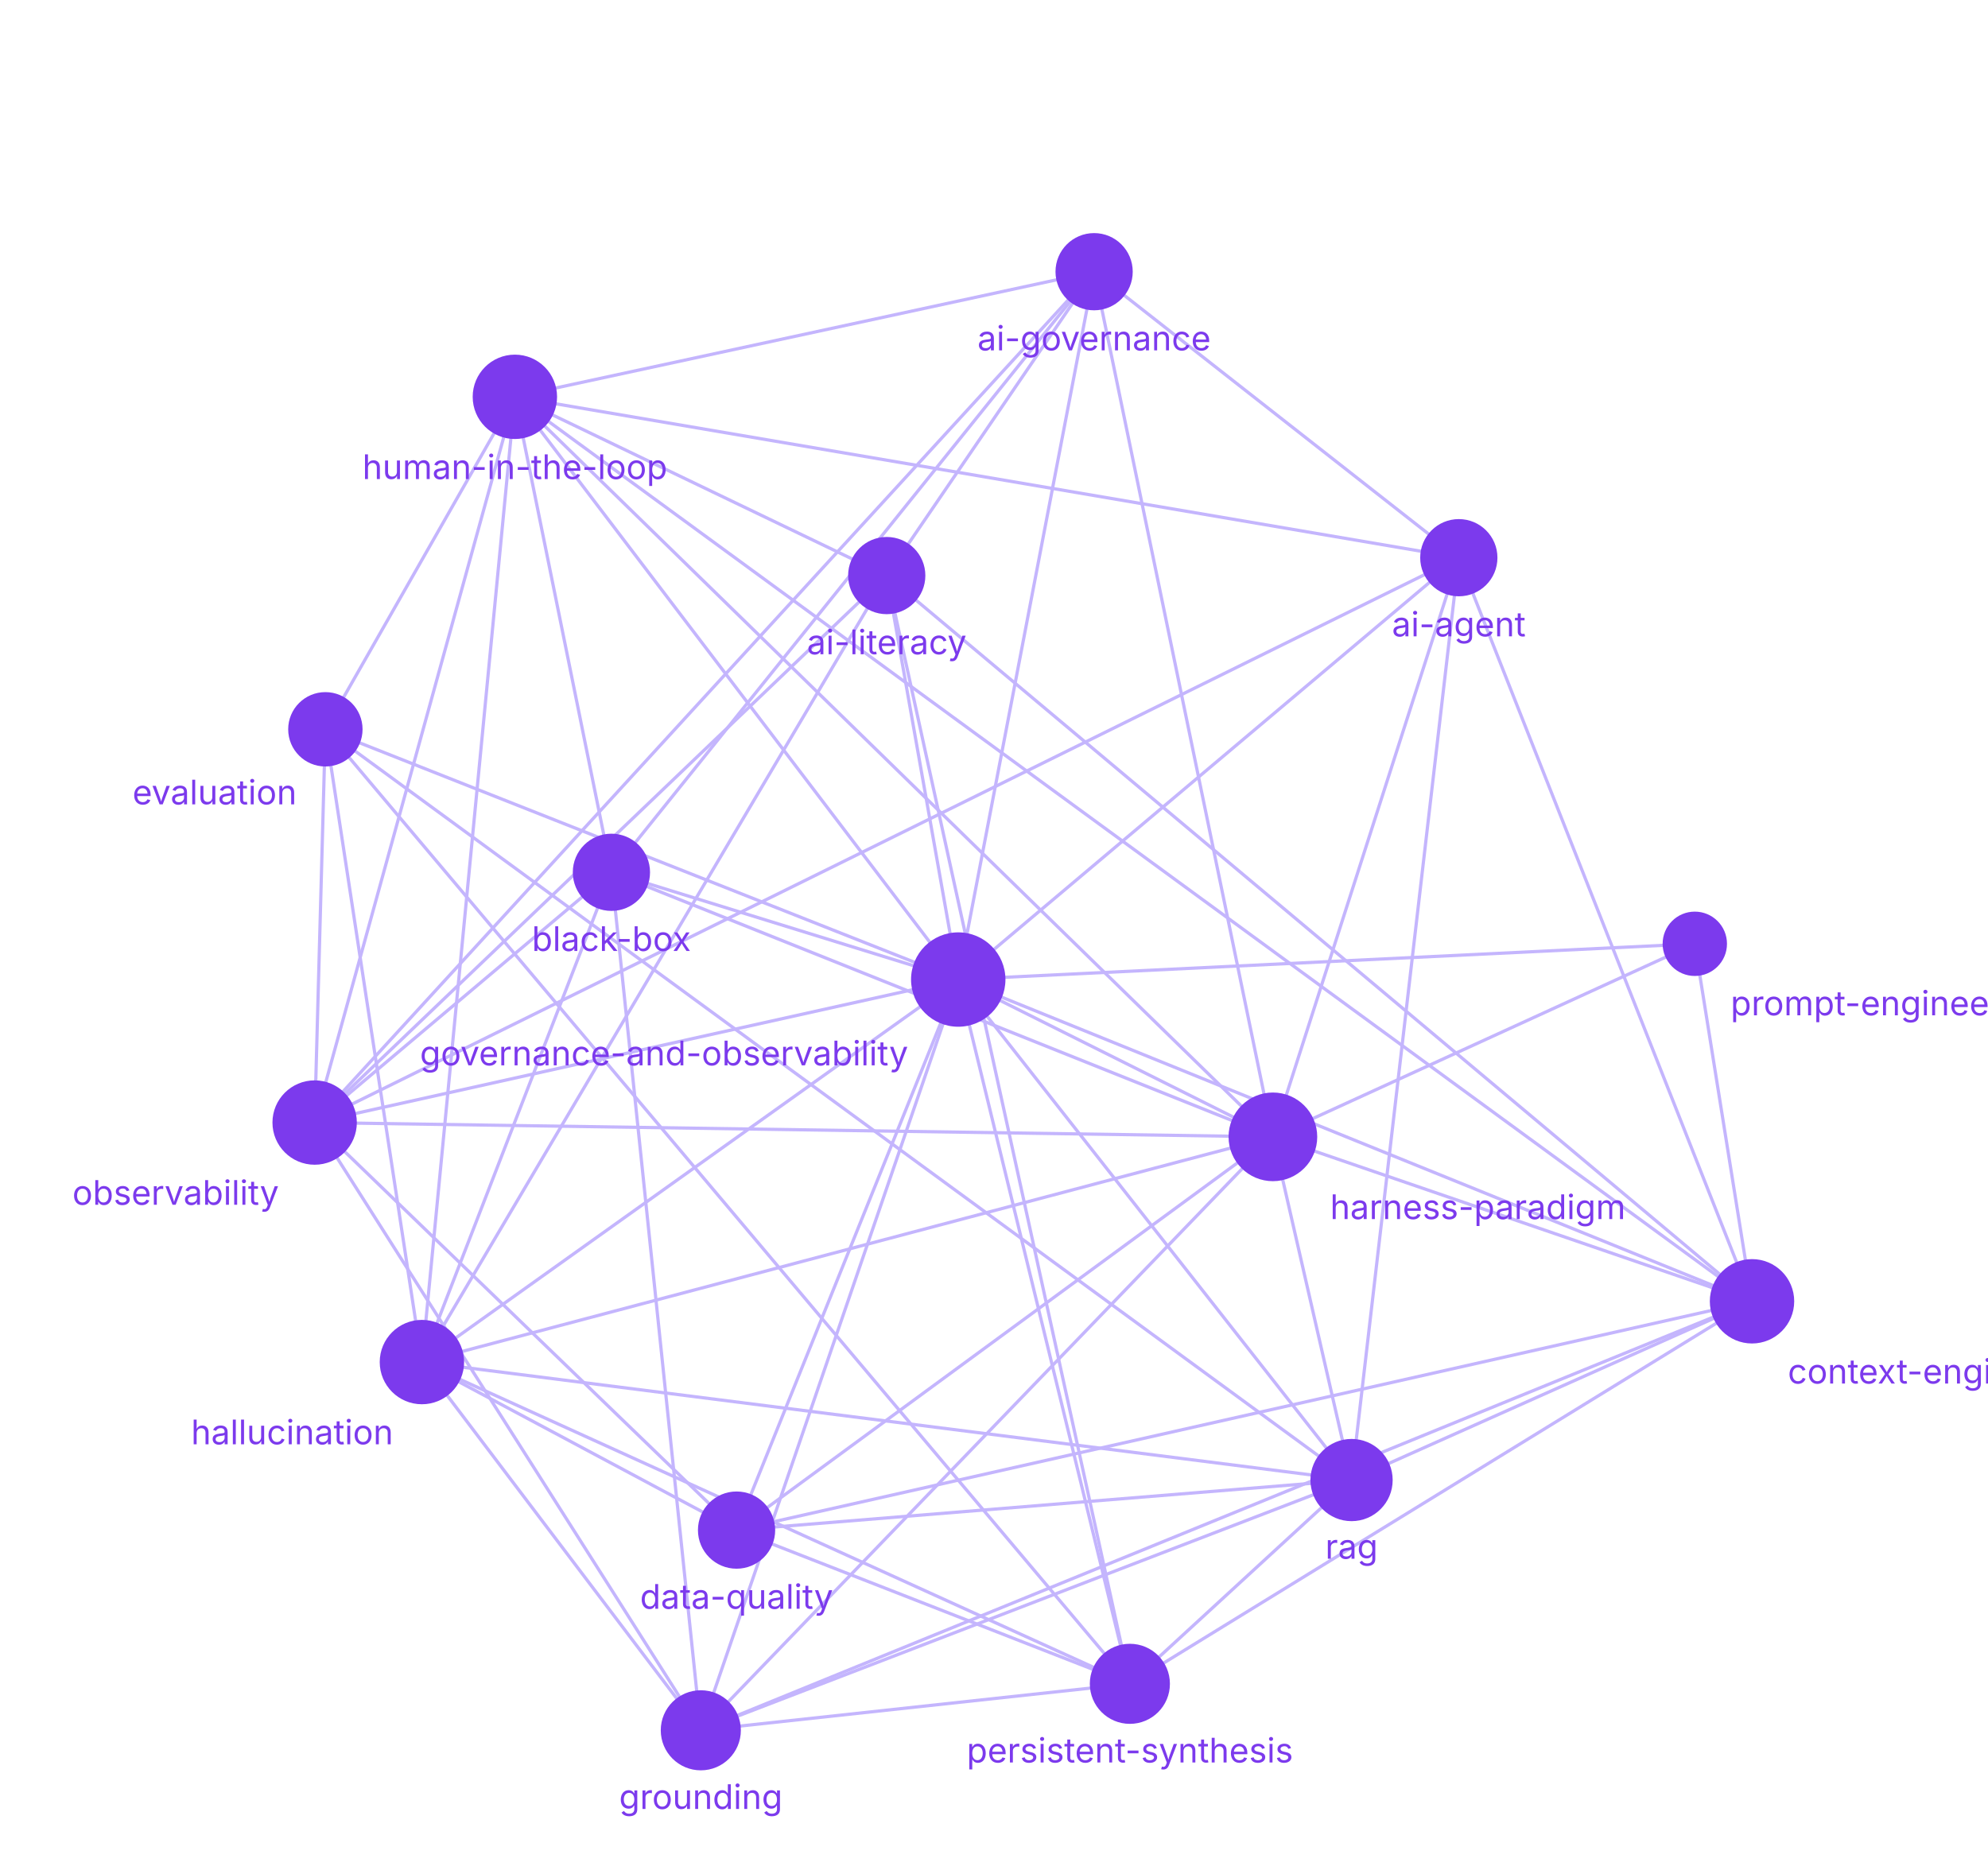
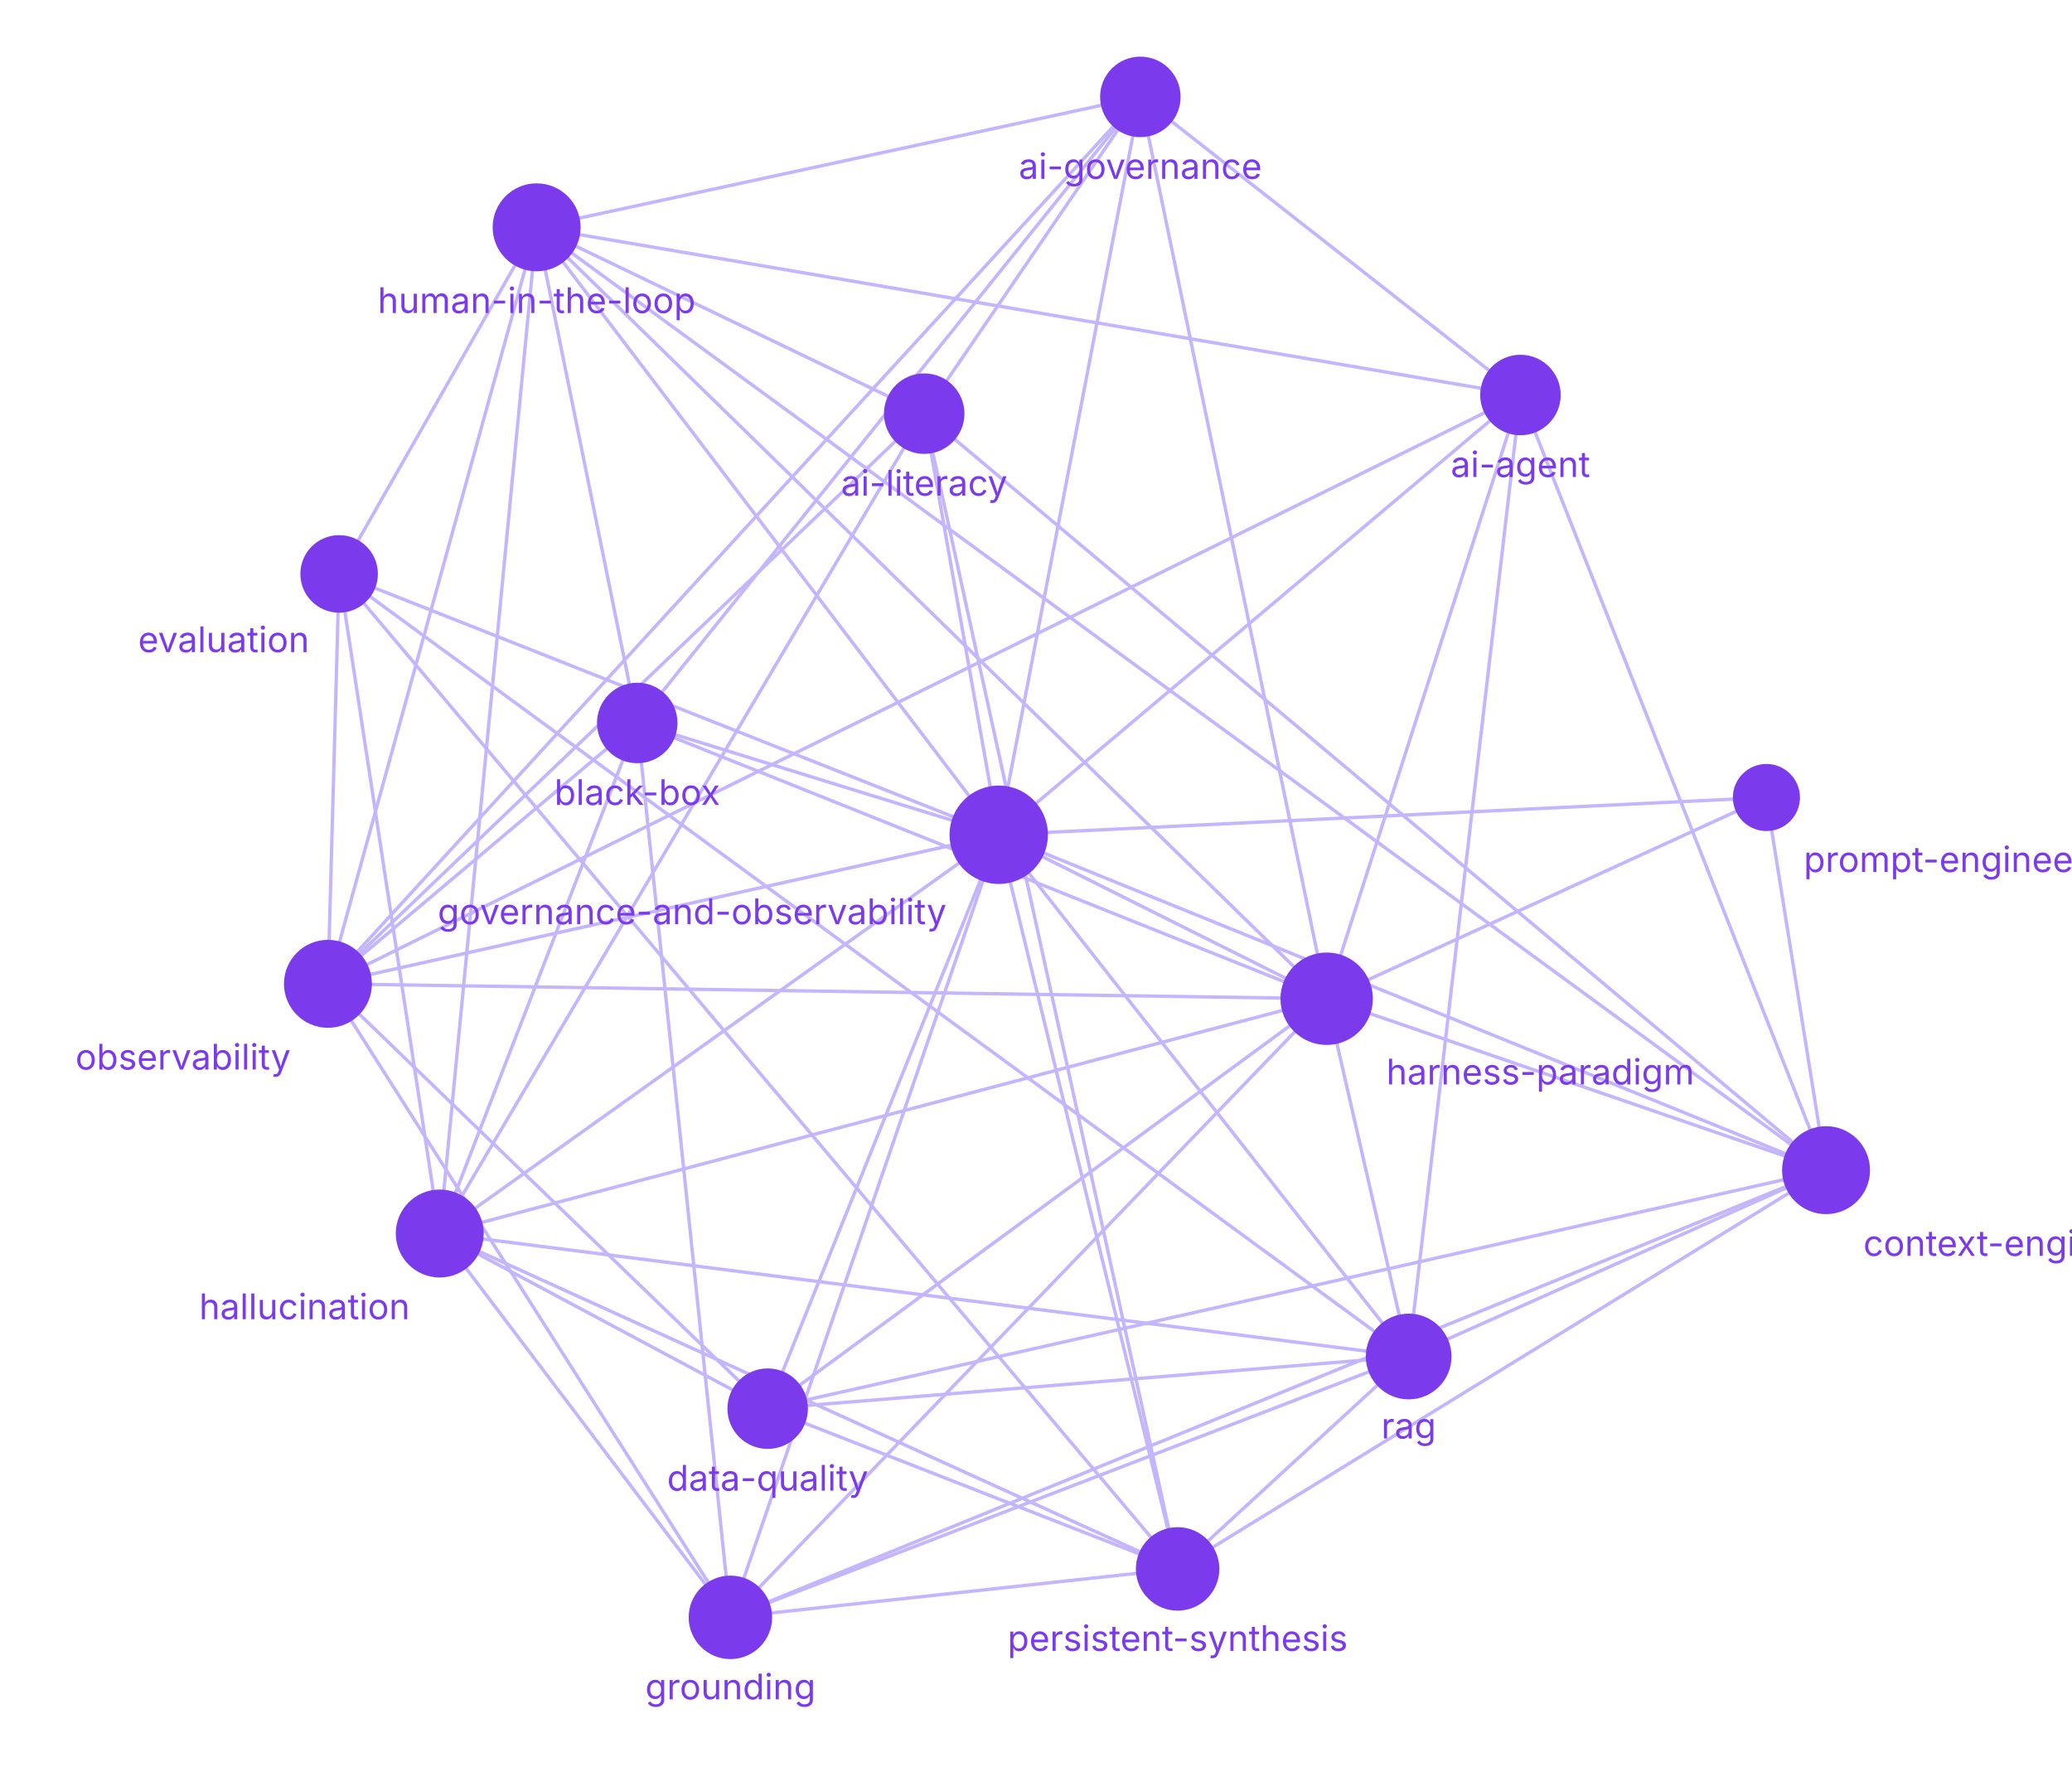
- <svg xmlns="http://www.w3.org/2000/svg" viewBox="0 0 556 524" width="440">
+ <svg xmlns="http://www.w3.org/2000/svg" viewBox="0 50 556 474" width="440">
  <style>
    line { stroke: #C4B5FD; stroke-width: 0.9; }
    circle { fill: #7C3AED; }
    text { font-family: -apple-system, BlinkMacSystemFont, "Segoe UI", sans-serif; font-size: 9.5px; fill: #7C3AED; }
    @media (prefers-color-scheme: dark) {
      line { stroke: #5B21B6; }
      circle { fill: #7C3AED; }
      text { fill: #DDD6FE; }
    }
  </style>
  <g>
    <line x1="408" y1="156" x2="306" y2="76" />
    <line x1="408" y1="156" x2="490" y2="364" />
    <line x1="408" y1="156" x2="268" y2="274" />
    <line x1="408" y1="156" x2="356" y2="318" />
    <line x1="408" y1="156" x2="144" y2="111" />
    <line x1="408" y1="156" x2="88" y2="314" />
    <line x1="408" y1="156" x2="378" y2="414" />
    <line x1="306" y1="76" x2="248" y2="161" />
    <line x1="306" y1="76" x2="171" y2="244" />
    <line x1="306" y1="76" x2="268" y2="274" />
    <line x1="306" y1="76" x2="356" y2="318" />
    <line x1="306" y1="76" x2="144" y2="111" />
    <line x1="306" y1="76" x2="88" y2="314" />
    <line x1="248" y1="161" x2="490" y2="364" />
    <line x1="248" y1="161" x2="268" y2="274" />
    <line x1="248" y1="161" x2="118" y2="381" />
    <line x1="248" y1="161" x2="144" y2="111" />
    <line x1="248" y1="161" x2="88" y2="314" />
    <line x1="248" y1="161" x2="316" y2="471" />
    <line x1="171" y1="244" x2="268" y2="274" />
    <line x1="171" y1="244" x2="196" y2="484" />
    <line x1="171" y1="244" x2="118" y2="381" />
    <line x1="171" y1="244" x2="356" y2="318" />
    <line x1="171" y1="244" x2="144" y2="111" />
    <line x1="171" y1="244" x2="88" y2="314" />
    <line x1="490" y1="364" x2="206" y2="428" />
    <line x1="490" y1="364" x2="268" y2="274" />
    <line x1="490" y1="364" x2="196" y2="484" />
    <line x1="490" y1="364" x2="356" y2="318" />
    <line x1="490" y1="364" x2="144" y2="111" />
    <line x1="490" y1="364" x2="316" y2="471" />
    <line x1="490" y1="364" x2="474" y2="264" />
    <line x1="490" y1="364" x2="378" y2="414" />
    <line x1="206" y1="428" x2="268" y2="274" />
    <line x1="206" y1="428" x2="118" y2="381" />
    <line x1="206" y1="428" x2="356" y2="318" />
    <line x1="206" y1="428" x2="88" y2="314" />
    <line x1="206" y1="428" x2="316" y2="471" />
    <line x1="206" y1="428" x2="378" y2="414" />
    <line x1="91" y1="204" x2="268" y2="274" />
    <line x1="91" y1="204" x2="118" y2="381" />
    <line x1="91" y1="204" x2="144" y2="111" />
    <line x1="91" y1="204" x2="88" y2="314" />
    <line x1="91" y1="204" x2="316" y2="471" />
    <line x1="91" y1="204" x2="378" y2="414" />
    <line x1="268" y1="274" x2="196" y2="484" />
    <line x1="268" y1="274" x2="118" y2="381" />
    <line x1="268" y1="274" x2="356" y2="318" />
    <line x1="268" y1="274" x2="144" y2="111" />
    <line x1="268" y1="274" x2="88" y2="314" />
    <line x1="268" y1="274" x2="316" y2="471" />
    <line x1="268" y1="274" x2="474" y2="264" />
    <line x1="268" y1="274" x2="378" y2="414" />
    <line x1="196" y1="484" x2="118" y2="381" />
    <line x1="196" y1="484" x2="356" y2="318" />
    <line x1="196" y1="484" x2="88" y2="314" />
    <line x1="196" y1="484" x2="316" y2="471" />
    <line x1="196" y1="484" x2="378" y2="414" />
    <line x1="118" y1="381" x2="356" y2="318" />
    <line x1="118" y1="381" x2="144" y2="111" />
    <line x1="118" y1="381" x2="316" y2="471" />
    <line x1="118" y1="381" x2="378" y2="414" />
    <line x1="356" y1="318" x2="144" y2="111" />
    <line x1="356" y1="318" x2="88" y2="314" />
    <line x1="356" y1="318" x2="474" y2="264" />
    <line x1="356" y1="318" x2="378" y2="414" />
    <line x1="144" y1="111" x2="88" y2="314" />
    <line x1="316" y1="471" x2="378" y2="414" />
  </g>
  <g>
    <circle cx="306" cy="76" r="10.8" />
    <circle cx="144" cy="111" r="11.8" />
    <circle cx="248" cy="161" r="10.8" />
    <circle cx="408" cy="156" r="10.8" />
    <circle cx="91" cy="204" r="10.4" />
    <circle cx="171" cy="244" r="10.8" />
    <circle cx="268" cy="274" r="13.2" />
    <circle cx="88" cy="314" r="11.8" />
    <circle cx="356" cy="318" r="12.4" />
    <circle cx="474" cy="264" r="9.0" />
    <circle cx="118" cy="381" r="11.8" />
    <circle cx="490" cy="364" r="11.8" />
    <circle cx="206" cy="428" r="10.8" />
    <circle cx="378" cy="414" r="11.5" />
    <circle cx="196" cy="484" r="11.2" />
    <circle cx="316" cy="471" r="11.2" />
  </g>
  <g>
    <text x="306" y="98" text-anchor="middle">ai-governance</text>
    <text x="144" y="134" text-anchor="middle">human-in-the-loop</text>
    <text x="248" y="183" text-anchor="middle">ai-literacy</text>
    <text x="408" y="178" text-anchor="middle">ai-agent</text>
    <text x="83" y="225" text-anchor="end">evaluation</text>
    <text x="171" y="266" text-anchor="middle">black-box</text>
    <text x="254" y="298" text-anchor="end">governance-and-observability</text>
    <text x="78" y="337" text-anchor="end">observability</text>
    <text x="372" y="341" text-anchor="start">harness-paradigm</text>
    <text x="484" y="284" text-anchor="start">prompt-engineering</text>
    <text x="110" y="404" text-anchor="end">hallucination</text>
    <text x="500" y="387" text-anchor="start">context-engineering</text>
    <text x="206" y="450" text-anchor="middle">data-quality</text>
    <text x="378" y="436" text-anchor="middle">rag</text>
    <text x="196" y="506" text-anchor="middle">grounding</text>
    <text x="316" y="493" text-anchor="middle">persistent-synthesis</text>
  </g>
</svg>
